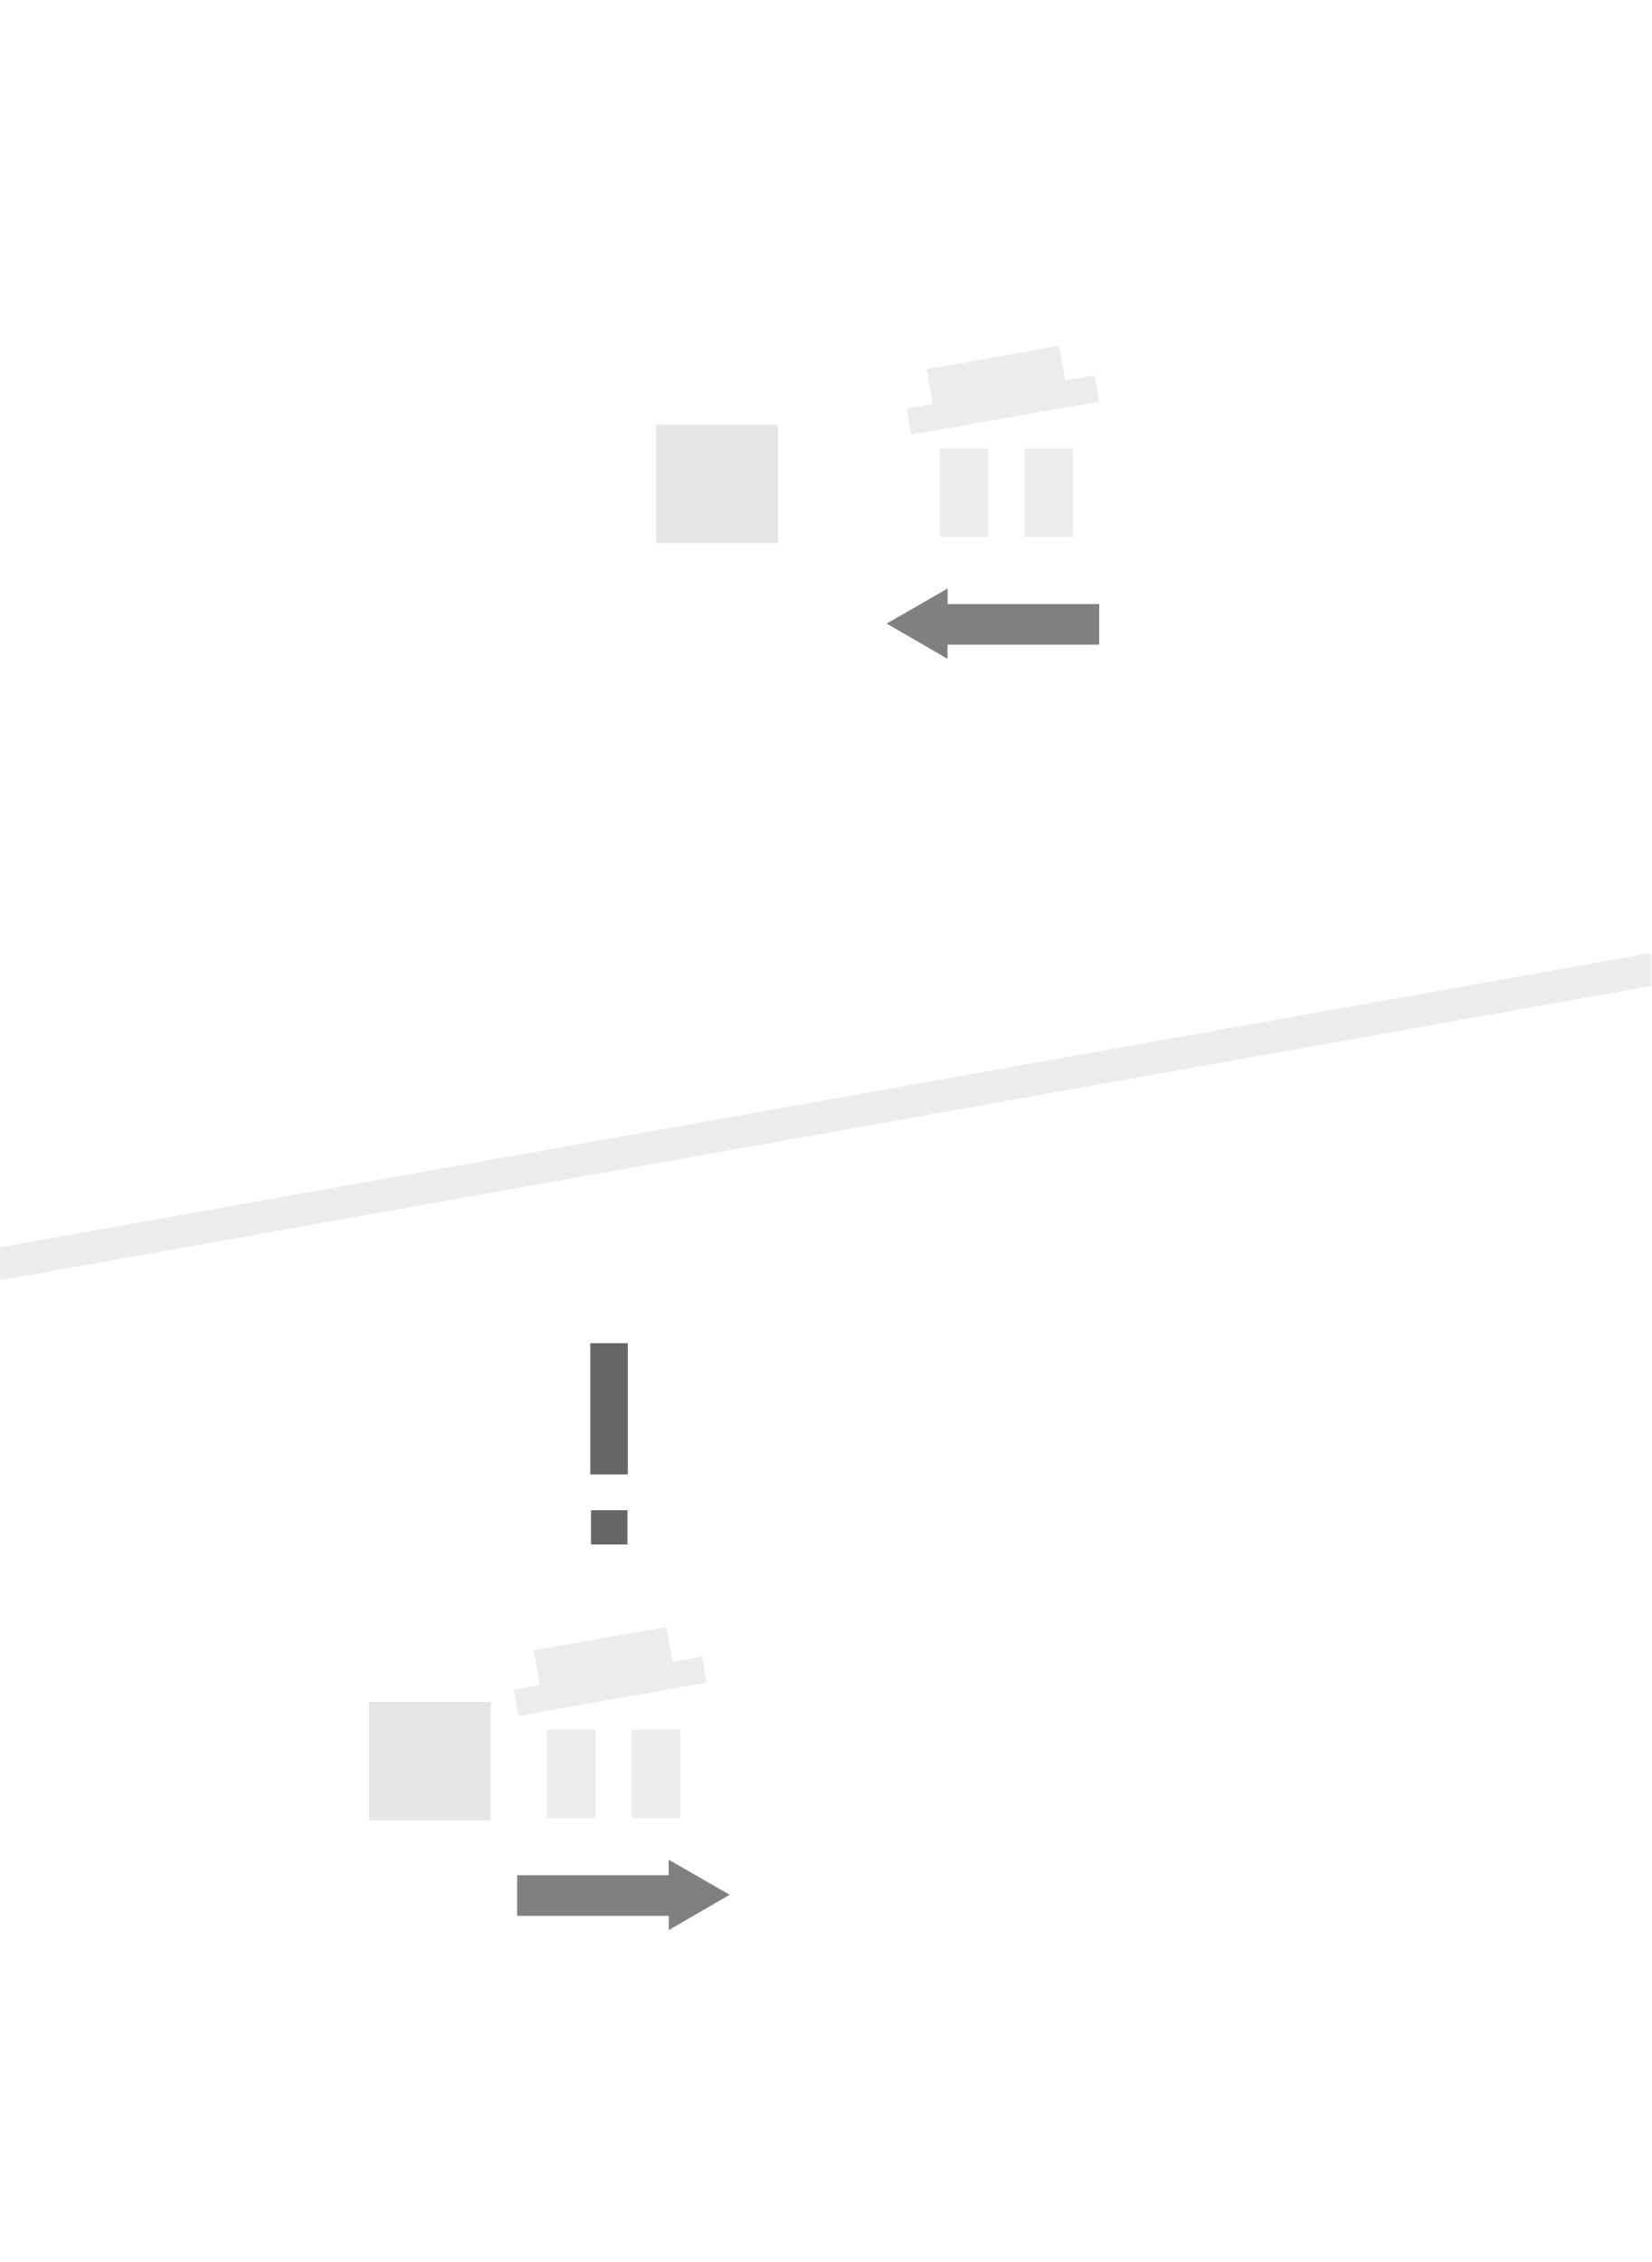
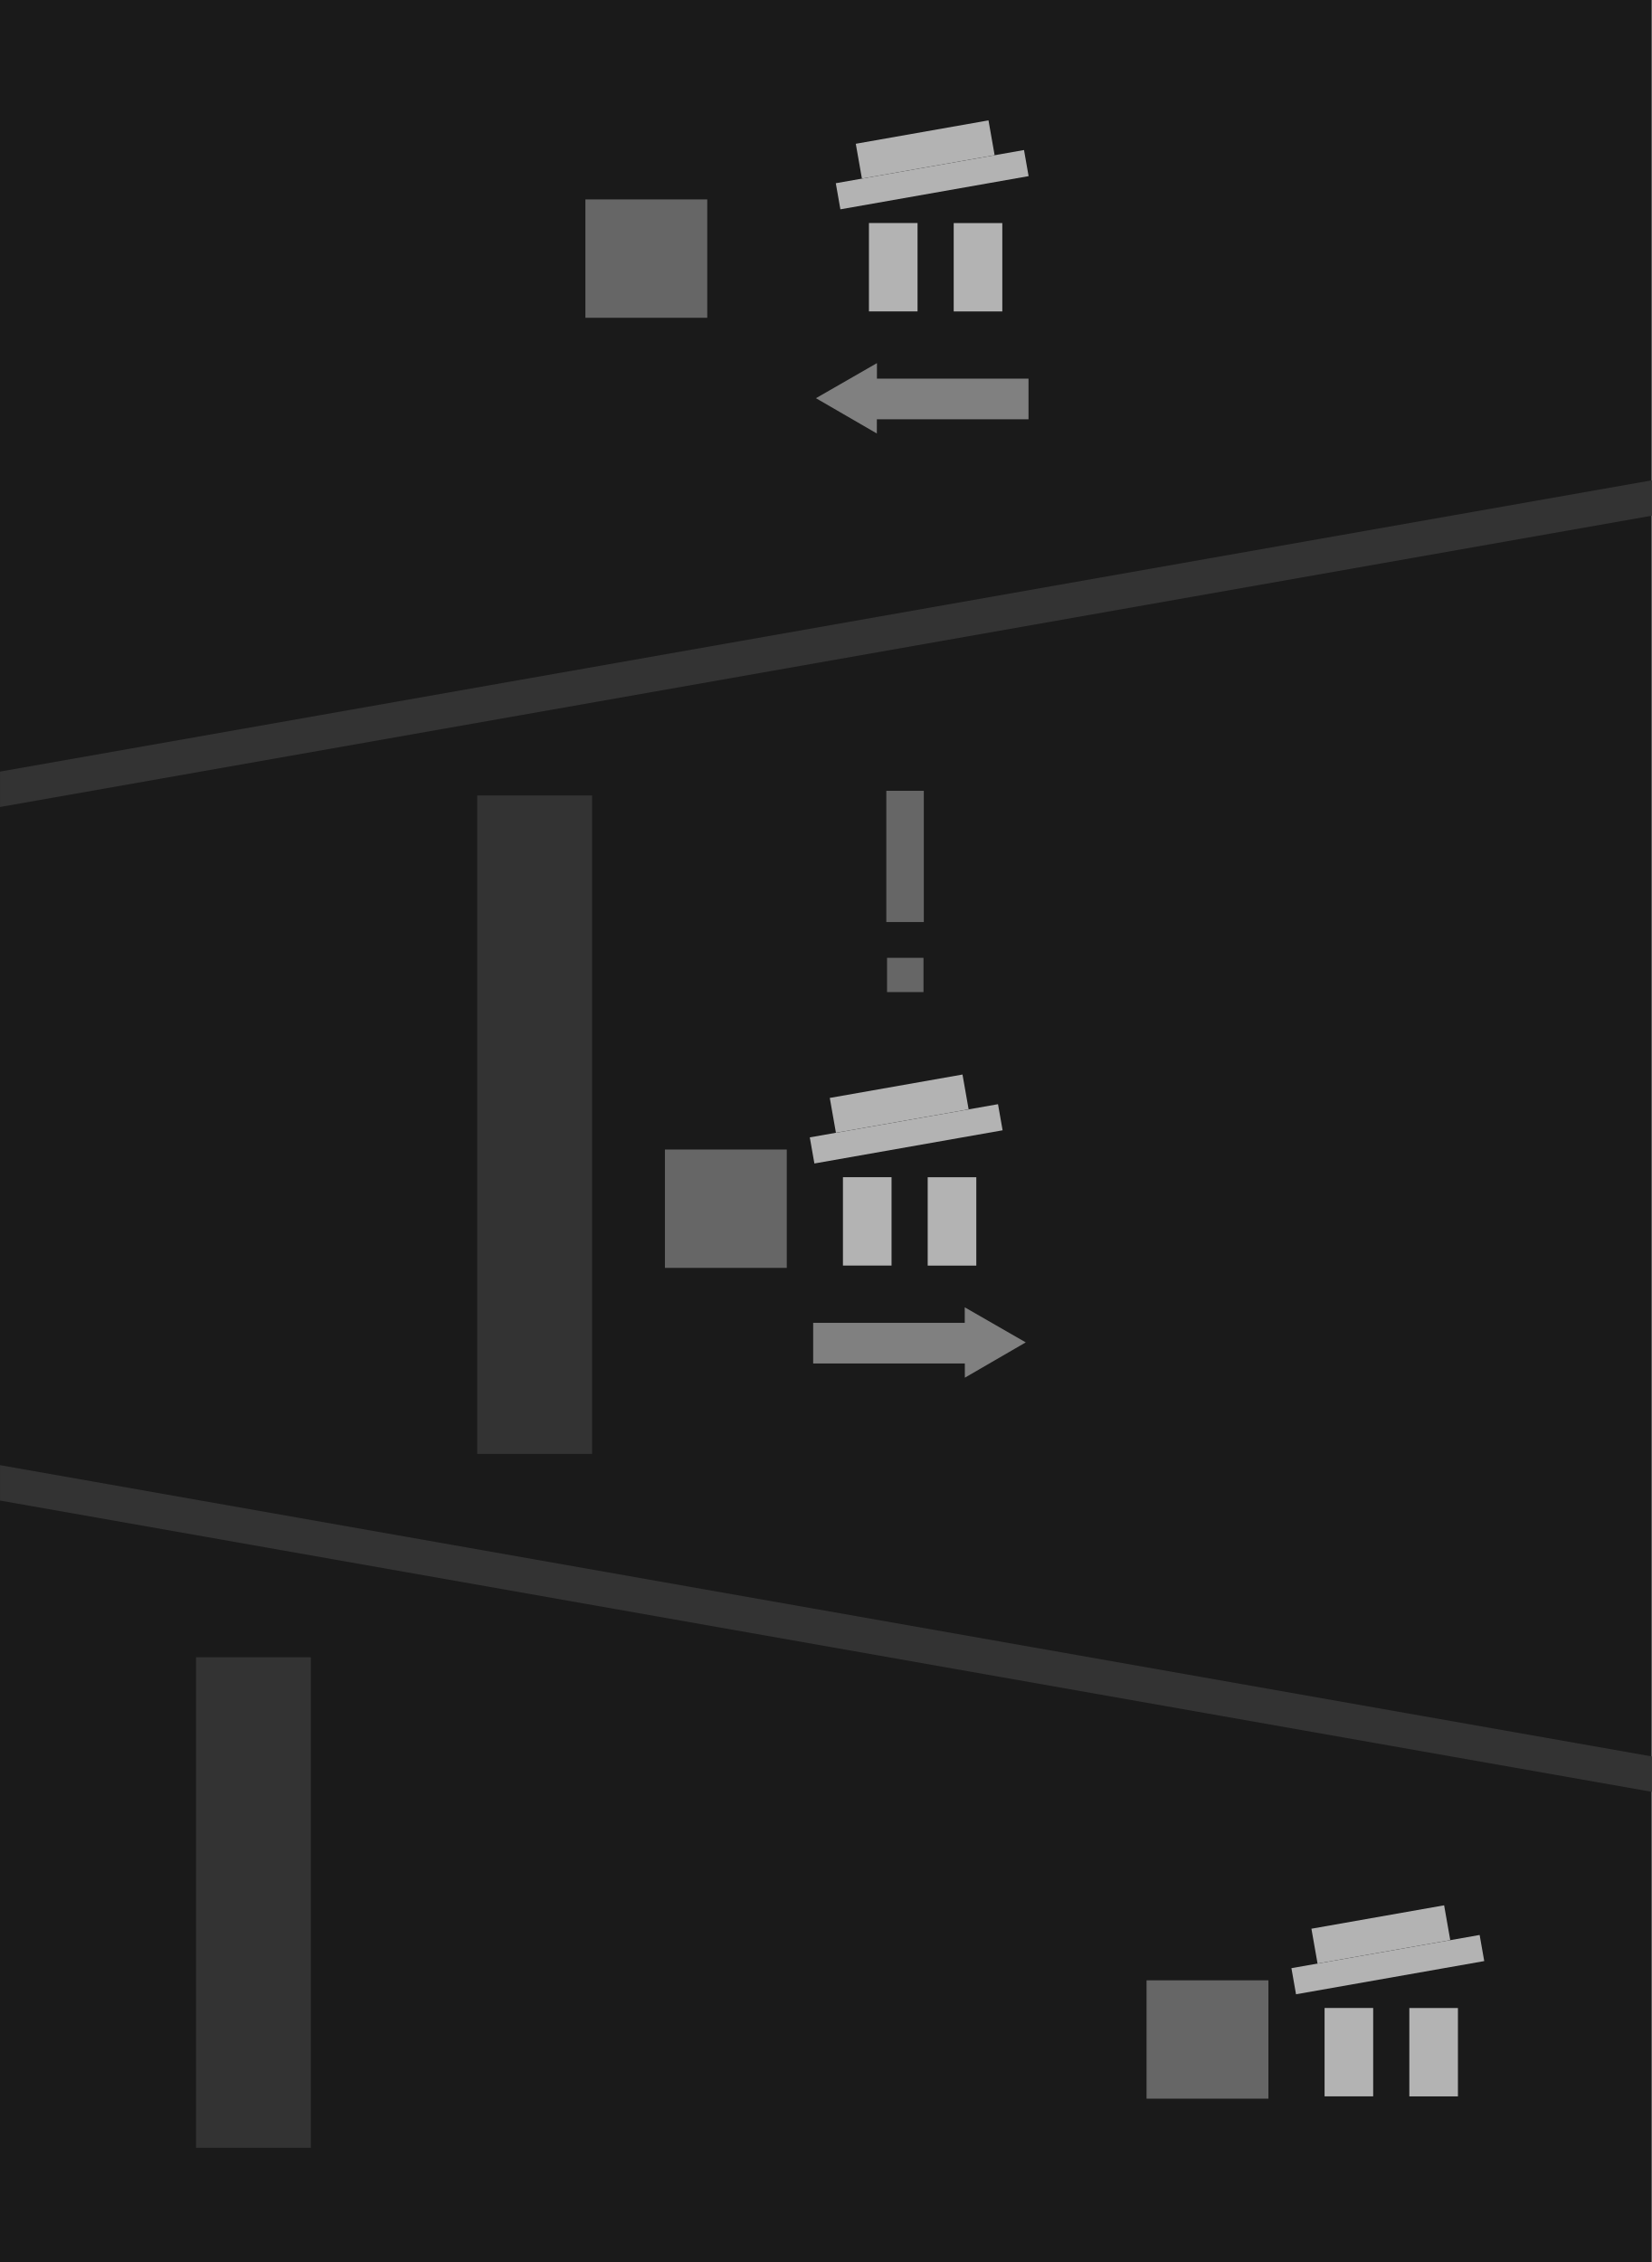
<svg xmlns="http://www.w3.org/2000/svg" width="260" height="356" viewBox="0 0 68.792 94.192" version="1.1" id="svg1">
  <defs id="defs1" />
  <g id="layer1">
-     <rect style="display:none;fill:#1a1a1a;stroke-width:0.265" id="rect1" width="68.787" height="94.216" x="0" y="0" />
-     <g id="g20">
-       <g id="g17" transform="translate(-21.15846,62.86611)">
-         <g id="g9">
-           <rect style="fill:#ececec;stroke-width:0.265" id="rect6" width="2.024" height="3.68" x="47.464" y="9.157" />
-           <rect style="fill:#ececec;stroke-width:0.265" id="rect7" width="2.024" height="3.68" x="43.934" y="9.155" />
+     <g id="g27">
+       <rect style="display:inline;fill:#1a1a1a;stroke-width:0.265" id="rect1" width="68.787" height="94.216" x="0" y="0" />
+       <g id="g20" transform="translate(32.38662,11.59294)">
+         <g id="g17" transform="translate(-21.15846,62.86611)" style="fill:#b3b3b3">
+           <g id="g9" style="fill:#b3b3b3">
+             <rect style="fill:#b3b3b3;stroke-width:0.265" id="rect6" width="2.024" height="3.68" x="47.464" y="9.157" />
+             <rect style="fill:#b3b3b3;stroke-width:0.265" id="rect7" width="2.024" height="3.68" x="43.934" y="9.155" />
+           </g>
+           <g id="g16" transform="rotate(-10,46.62477,8.727835)" style="fill:#b3b3b3">
+             <rect style="fill:#b3b3b3;stroke-width:0.265" id="rect12" width="5.612" height="1.472" x="43.934" y="5.336" />
+             <rect style="fill:#b3b3b3;stroke-width:0.265" id="rect14" width="7.959" height="1.104" x="42.829" y="6.809" />
+           </g>
        </g>
-         <g id="g16" transform="rotate(-10,46.62477,8.727835)">
-           <rect style="fill:#ececec;stroke-width:0.265" id="rect12" width="5.612" height="1.472" x="43.934" y="5.336" />
-           <rect style="fill:#ececec;stroke-width:0.265" id="rect14" width="7.959" height="1.104" x="42.829" y="6.809" />
+         <rect style="fill:#666666;stroke-width:0.162" id="rect4" width="5.075" height="4.928" x="15.362" y="70.87" />
+         <rect style="fill:#333333;stroke:none;stroke-width:0.725" id="rect2-2" width="4.784" height="20.426" x="8.163" y="69.011" transform="translate(-32.38662,-11.59294)" />
+       </g>
+       <g id="g26" transform="translate(9.936803,-25.21004)">
+         <g id="g19" transform="translate(-18.76627,65.07429)" style="fill:#b3b3b3">
+           <g id="g6" style="fill:#b3b3b3">
+             <rect style="fill:#b3b3b3;stroke-width:0.265" id="rect3" width="2.024" height="3.68" x="47.464" y="9.157" />
+             <rect style="fill:#b3b3b3;stroke-width:0.265" id="rect5" width="2.024" height="3.68" x="43.934" y="9.155" />
+           </g>
+           <g id="g18" transform="rotate(-10,46.62477,8.727835)" style="fill:#b3b3b3">
+             <rect style="fill:#b3b3b3;stroke-width:0.265" id="rect11" width="5.612" height="1.472" x="43.934" y="5.336" />
+             <rect style="fill:#b3b3b3;stroke-width:0.265" id="rect16" width="7.959" height="1.104" x="42.829" y="6.809" />
+           </g>
        </g>
+         <rect style="fill:#666666;stroke-width:0.162" id="rect19" width="5.075" height="4.928" x="17.754" y="73.078" />
+         <g id="g24" transform="translate(-7.636617,0.3680297)" style="fill:#666666">
+           <rect style="fill:#666666;stroke-width:0.265" id="rect23" width="1.561" height="5.465" x="34.611" y="57.772" />
+           <rect style="fill:#666666;stroke-width:0.265" id="rect24" width="1.518" height="1.426" x="34.641" y="64.727" />
+         </g>
+         <g id="g25" transform="matrix(-1,0,0,1,73.69999,64.20583)">
+           <rect style="fill:#808080;stroke-width:0.265" id="rect25" width="6.766" height="1.692" x="43.006" y="16.089" />
+           <path style="fill:#808080;stroke-width:0.265" id="path25" d="m 43.52,15.342 -0.028,1.465 -0.028,1.465 -1.255,-0.757 -1.255,-0.757 1.283,-0.708 z" transform="rotate(-1,49.21758,18.82568)" />
+         </g>
+         <rect style="fill:#333333;stroke:none;stroke-width:0.84" id="rect2" width="4.784" height="27.418" x="19.874" y="33.123" transform="translate(-9.936803,25.21004)" />
      </g>
-       <rect style="fill:#e6e6e6;stroke-width:0.162" id="rect4" width="5.075" height="4.928" x="15.362" y="70.87" />
-       <g id="g22" transform="translate(-10.02881,-1.840149)" style="fill:#666666">
-         <rect style="fill:#666666;stroke-width:0.265" id="rect21" width="1.561" height="5.465" x="34.611" y="57.772" />
-         <rect style="fill:#666666;stroke-width:0.265" id="rect22" width="1.518" height="1.426" x="34.641" y="64.727" />
+       <g id="g15" transform="translate(-2.944762,-9.384758)">
+         <g id="g14" transform="translate(-3.994295,9.063294)">
+           <rect style="fill:#808080;stroke-width:0.265" id="rect13" width="6.766" height="1.692" x="43.006" y="16.089" />
+           <path style="fill:#808080;stroke-width:0.265" id="path13" d="m 43.52,15.342 -0.028,1.465 -0.028,1.465 -1.255,-0.757 -1.255,-0.757 1.283,-0.708 z" transform="rotate(-1,49.21758,18.82568)" />
+         </g>
+         <g id="g7" transform="translate(-4.801952,9.516792)" style="fill:#b3b3b3">
+           <g id="g4" style="fill:#b3b3b3">
+             <rect style="fill:#b3b3b3;stroke-width:0.265" id="rect10-5" width="2.024" height="3.68" x="47.464" y="9.157" />
+             <rect style="fill:#b3b3b3;stroke-width:0.265" id="rect10" width="2.024" height="3.68" x="43.934" y="9.155" />
+           </g>
+           <g id="g5" transform="rotate(-10,46.62477,8.727835)" style="fill:#b3b3b3">
+             <rect style="fill:#b3b3b3;stroke-width:0.265" id="rect8" width="5.612" height="1.472" x="43.934" y="5.336" />
+             <rect style="fill:#b3b3b3;stroke-width:0.265" id="rect9" width="7.959" height="1.104" x="42.829" y="6.809" />
+           </g>
+         </g>
+         <rect style="fill:#666666;stroke-width:0.162" id="rect20" width="5.075" height="4.928" x="27.323" y="17.689" transform="translate(5.2375917e-4)" />
      </g>
-     </g>
-     <g id="g14-1" transform="matrix(-1,0,0,1,71.3078,61.99766)">
-       <rect style="fill:#808080;stroke-width:0.265" id="rect13-4" width="6.766" height="1.692" x="43.006" y="16.089" />
-       <path style="fill:#808080;stroke-width:0.265" id="path13-2" d="m 43.52,15.342 -0.028,1.465 -0.028,1.465 -1.255,-0.757 -1.255,-0.757 1.283,-0.708 z" transform="rotate(-1,49.21758,18.82568)" />
-     </g>
-     <g id="g15" transform="translate(-5.2375917e-4)">
-       <g id="g14" transform="translate(-3.994295,9.063294)">
-         <rect style="fill:#808080;stroke-width:0.265" id="rect13" width="6.766" height="1.692" x="43.006" y="16.089" />
-         <path style="fill:#808080;stroke-width:0.265" id="path13" d="m 43.52,15.342 -0.028,1.465 -0.028,1.465 -1.255,-0.757 -1.255,-0.757 1.283,-0.708 z" transform="rotate(-1,49.21758,18.82568)" />
+       <g id="g8" style="display:inline;fill:#333333;fill-opacity:1" transform="matrix(1.000005,0,0,1,-5.1810509e-4,-1.166667)">
+         <rect style="display:inline;fill:#333333;fill-opacity:1;stroke-width:0.8" id="rect20-7" width="69.853" height="1.474" x="0.001" y="-63.651" transform="matrix(0.9848077,0.1736482,0,-1,0,0)" />
+         <rect style="display:inline;fill:#333333;fill-opacity:1;stroke-width:0.8" id="rect15-4" width="69.853" height="1.474" x="0.001" y="33.297" transform="matrix(0.9848077,-0.1736482,0,1,0,0)" />
      </g>
-       <g id="g7" transform="translate(-4.801952,9.516792)">
-         <g id="g4">
-           <rect style="fill:#ececec;stroke-width:0.265" id="rect10-5" width="2.024" height="3.68" x="47.464" y="9.157" />
-           <rect style="fill:#ececec;stroke-width:0.265" id="rect10" width="2.024" height="3.68" x="43.934" y="9.155" />
-         </g>
-         <g id="g5" transform="rotate(-10,46.62477,8.727835)">
-           <rect style="fill:#ececec;stroke-width:0.265" id="rect8" width="5.612" height="1.472" x="43.934" y="5.336" />
-           <rect style="fill:#ececec;stroke-width:0.265" id="rect9" width="7.959" height="1.104" x="42.829" y="6.809" />
-         </g>
-       </g>
-       <rect style="fill:#e6e6e6;stroke-width:0.162" id="rect20" width="5.075" height="4.928" x="27.323" y="17.689" transform="translate(5.2375917e-4)" />
-     </g>
-     <g id="g8" transform="translate(-5.2375917e-4,20.09036)">
-       <rect style="fill:#ececec;stroke-width:0.28" id="rect2" width="69.615" height="1.355" x="-5.46" y="31.352" ry="0" transform="matrix(0.9844859,-0.1754638,0.1718502,0.9851231,0,0)" />
-       <rect style="fill:#ececec;stroke-width:0.265" id="rect3" width="0.23" height="1.288" x="68.546" y="19.632" ry="0" rx="0" />
-       <rect style="fill:#ececec;stroke-width:0.265" id="rect3-8" width="0.242" height="1.334" x="0.006" y="31.845" ry="0" rx="0" />
    </g>
  </g>
</svg>
